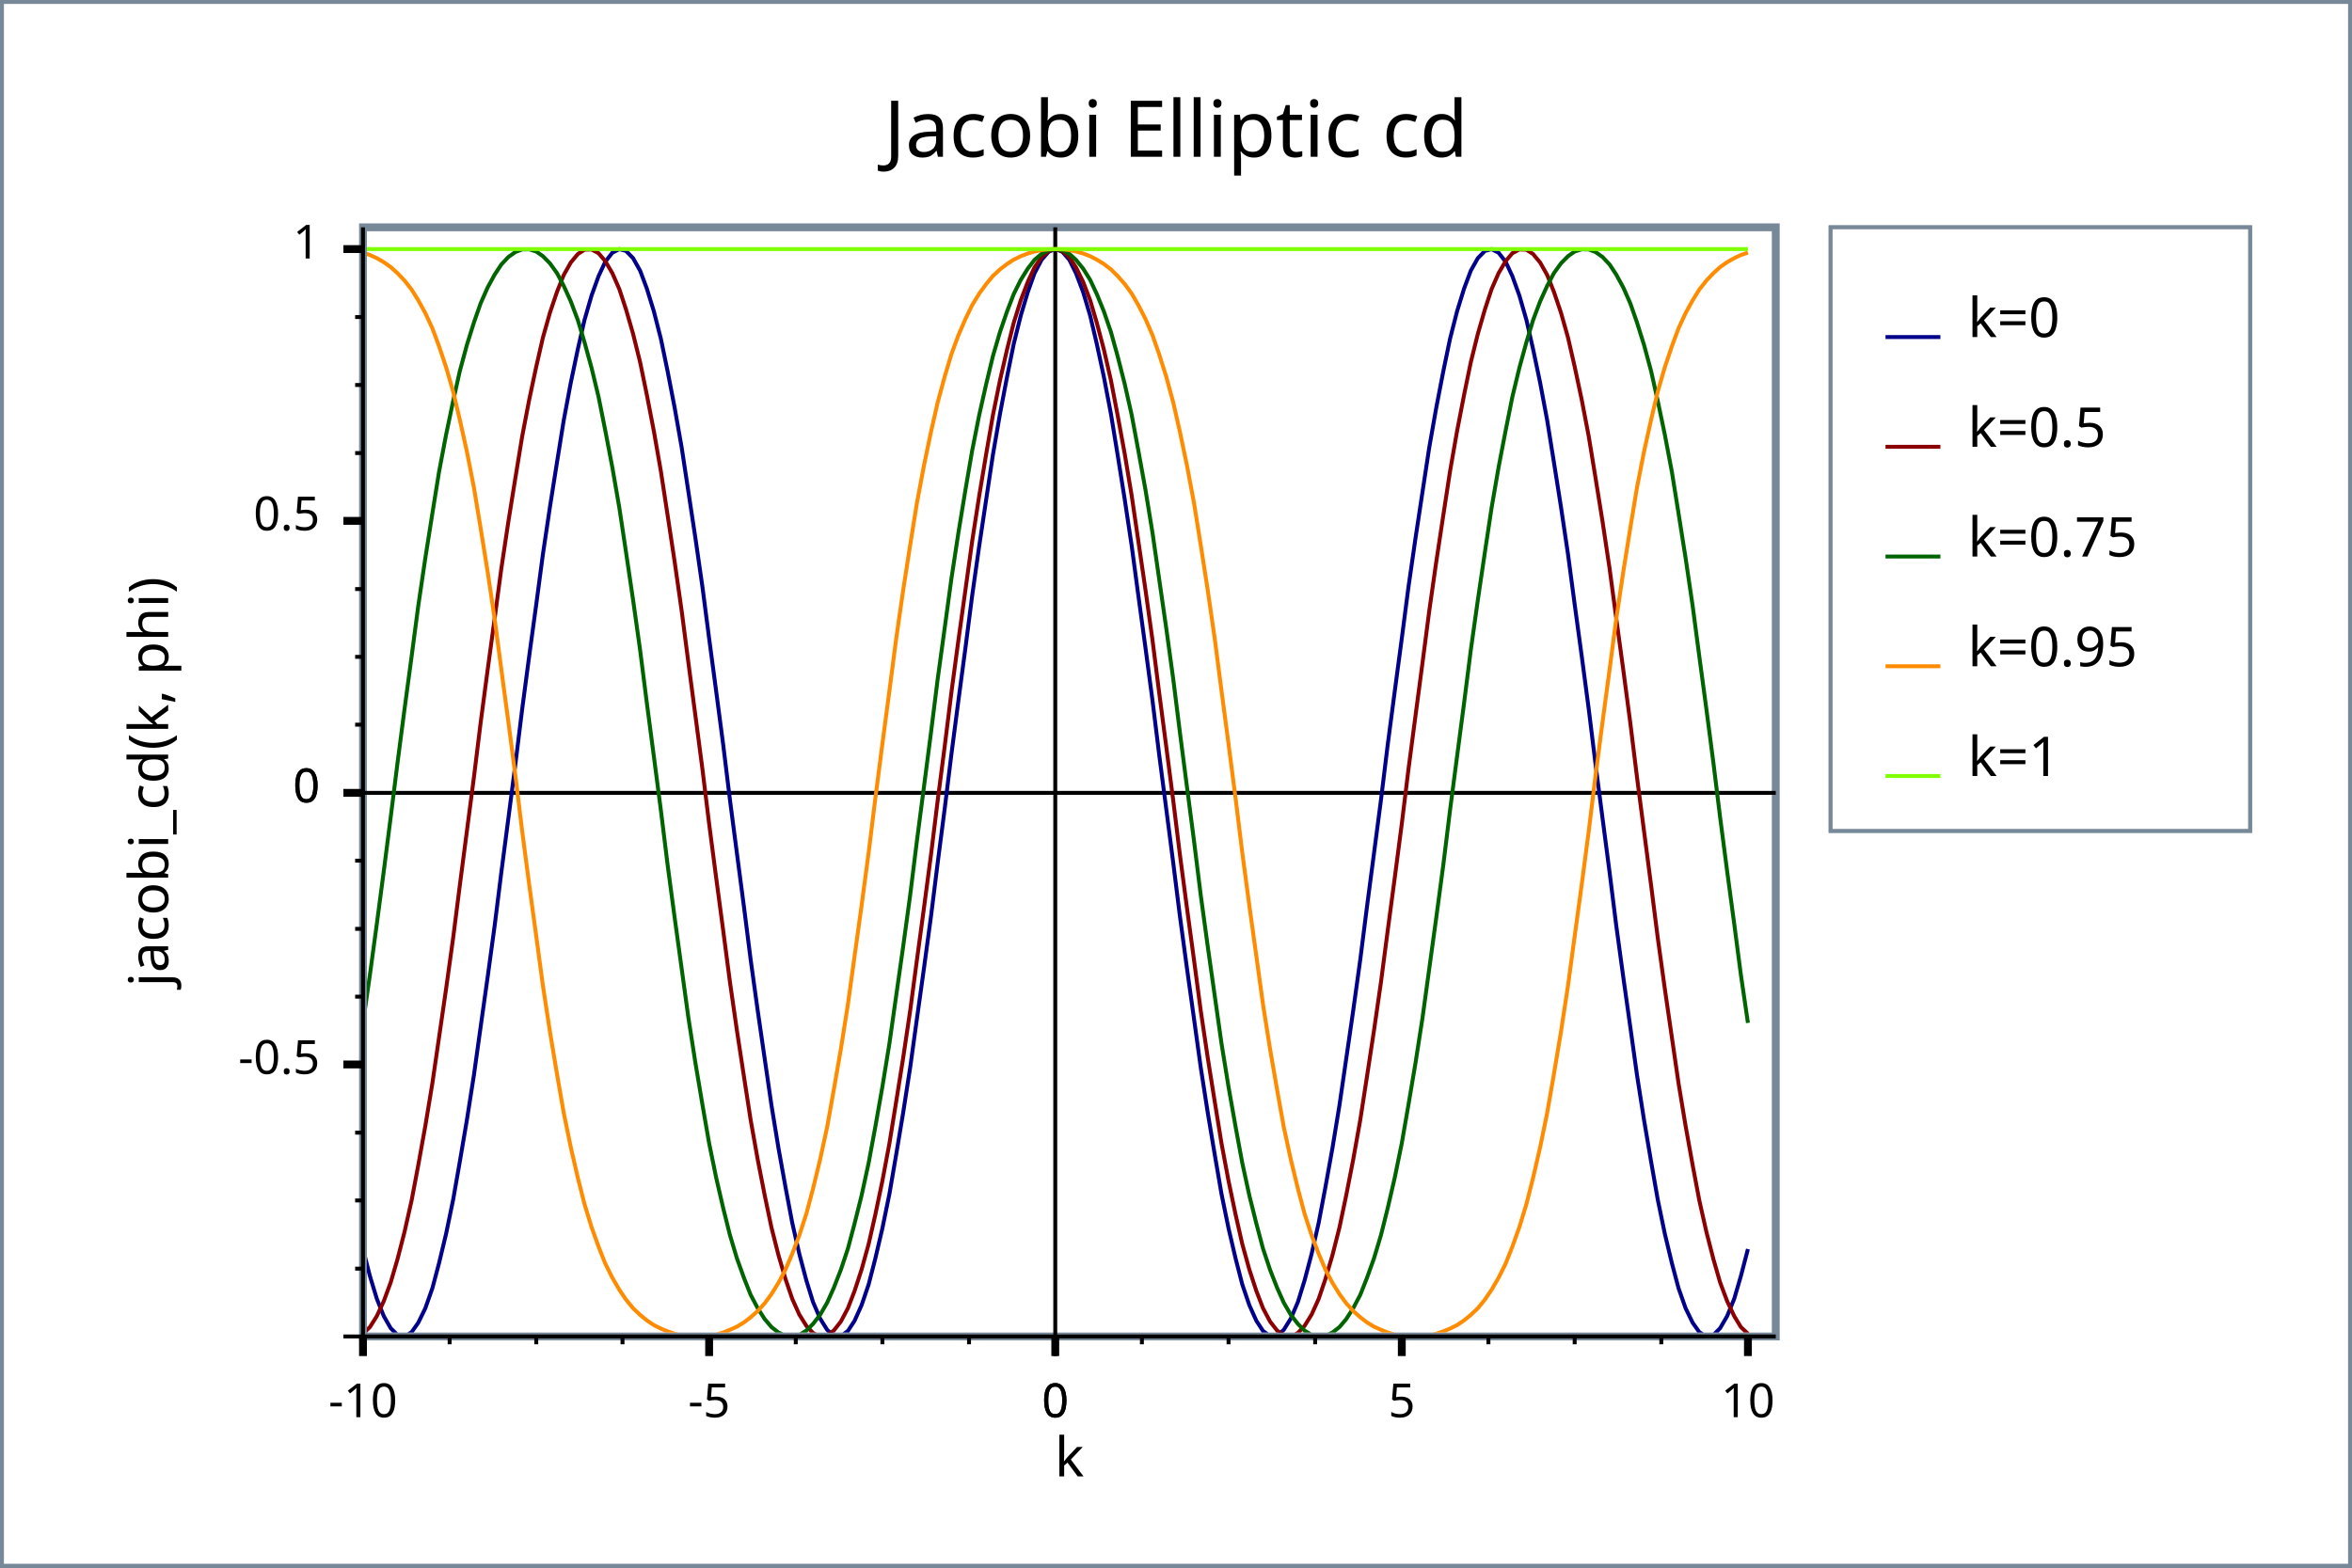
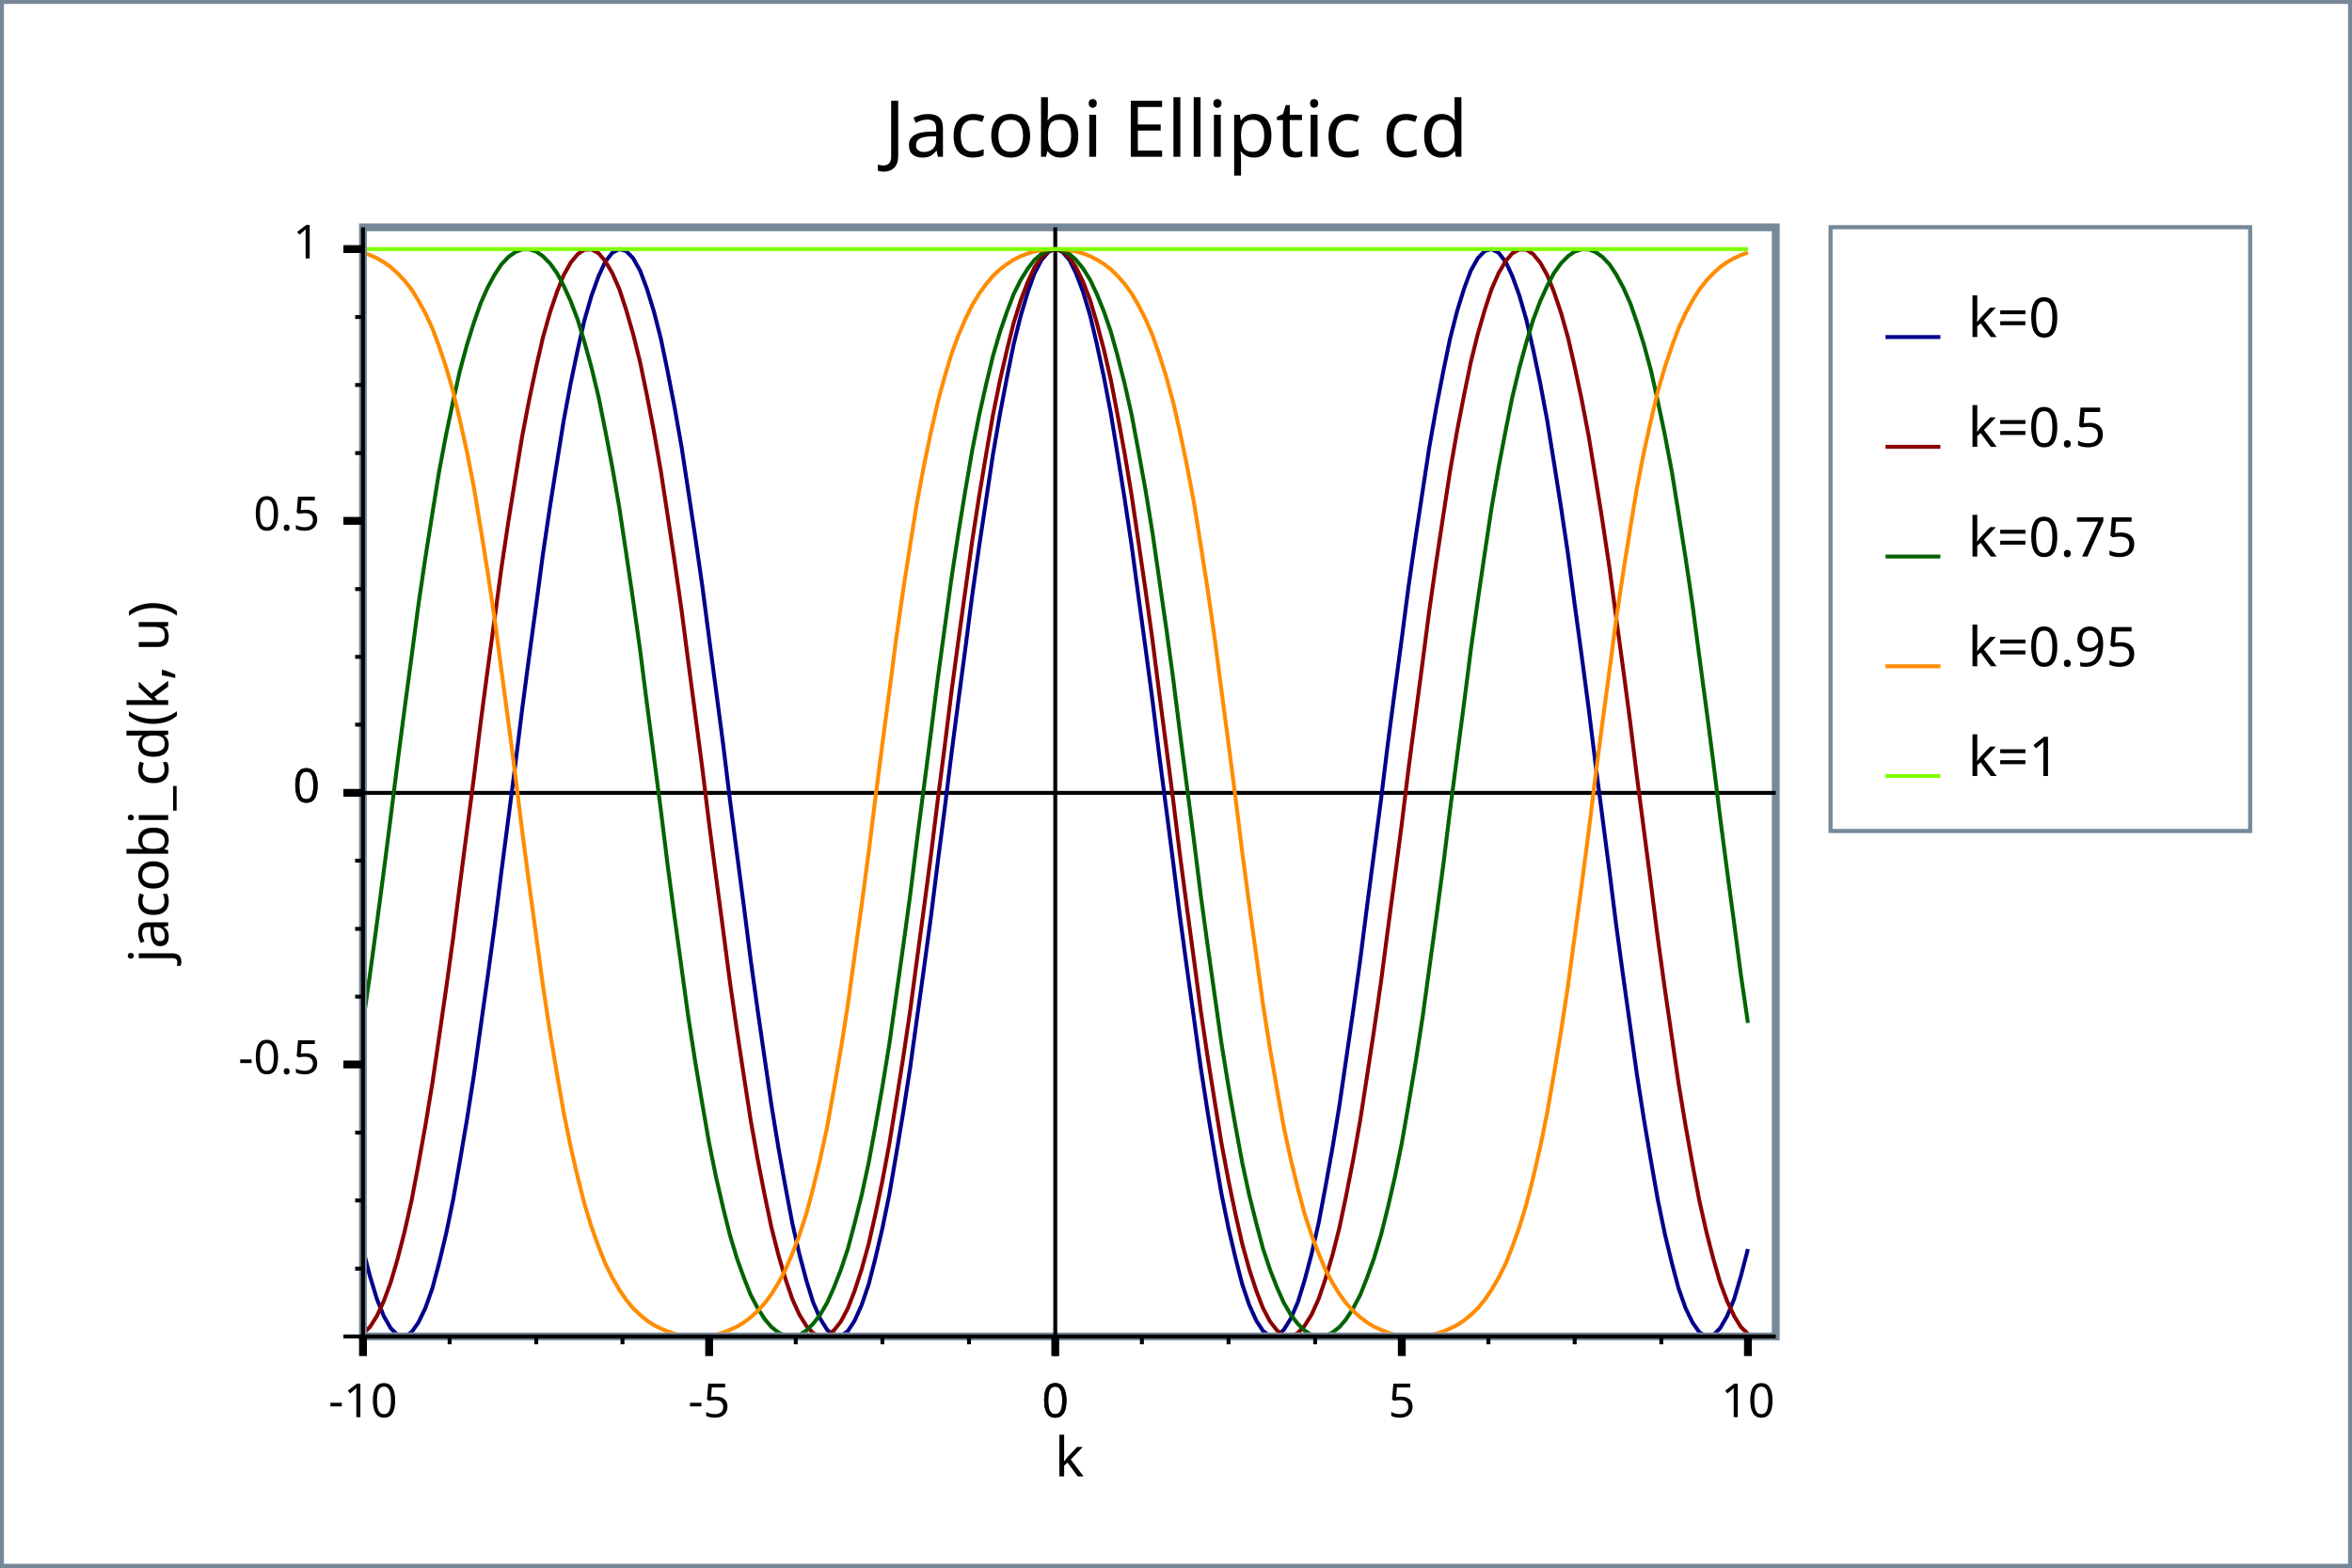
<svg xmlns="http://www.w3.org/2000/svg" width="600" height="400" version="1.1">
  <meta name="copyright" content="John Maddock" />
  <meta name="date" content="2008" />
  <clipPath id="plot_window">
    <rect x="93.6" y="59" width="358.4" height="281" />
  </clipPath>
  <g id="imageBackground" stroke="rgb(119,136,153)" fill="rgb(255,255,255)" stroke-width="2">
    <rect x="0" y="0" width="600" height="400" />
  </g>
  <g id="plotBackground" stroke="rgb(119,136,153)" fill="rgb(255,255,255)" stroke-width="2">
    <rect x="92.6" y="58" width="360.4" height="283" />
  </g>
  <g id="yMinorGrid" stroke="rgb(200,220,255)" stroke-width="0.5" />
  <g id="yMajorGrid" stroke="rgb(200,220,255)" stroke-width="1" />
  <g id="xMinorGrid" stroke="rgb(200,220,255)" stroke-width="0.5" />
  <g id="xMajorGrid" stroke="rgb(200,220,255)" stroke-width="1" />
  <g id="yAxis" stroke="rgb(0,0,0)" stroke-width="1">
    <line x1="269.2" y1="58" x2="269.2" y2="346" />
    <line x1="92.6" y1="58" x2="92.6" y2="341" />
  </g>
  <g id="xAxis" stroke="rgb(0,0,0)" stroke-width="1">
    <line x1="87.6" y1="202.3" x2="453" y2="202.3" />
    <line x1="87.6" y1="341" x2="453" y2="341" />
  </g>
  <g id="yMinorTicks" stroke="rgb(0,0,0)" stroke-width="1">
    <path d="M90.6,184.9 L92.6,184.9 M90.6,167.6 L92.6,167.6 M90.6,150.3 L92.6,150.3 M90.6,115.6 L92.6,115.6 M90.6,98.23 L92.6,98.23 M90.6,80.89 L92.6,80.89 M90.6,202.3 L92.6,202.3 M90.6,219.6 L92.6,219.6 M90.6,237 L92.6,237 M90.6,254.3 L92.6,254.3 M90.6,271.6 L92.6,271.6 M90.6,289 L92.6,289 M90.6,306.3 L92.6,306.3 M90.6,323.7 L92.6,323.7 " fill="none" />
  </g>
  <g id="xMinorTicks" stroke="rgb(0,0,0)" stroke-width="1">
    <path d="M291.3,341 L291.3,343 M313.4,341 L313.4,343 M335.5,341 L335.5,343 M379.7,341 L379.7,343 M401.7,341 L401.7,343 M423.8,341 L423.8,343 M247.2,341 L247.2,343 M225.1,341 L225.1,343 M203,341 L203,343 M158.8,341 L158.8,343 M136.8,341 L136.8,343 M114.7,341 L114.7,343 " fill="none" />
  </g>
  <g id="yMajorTicks" stroke="rgb(0,0,0)" stroke-width="2">
    <path d="M87.6,202.3 L92.6,202.3 M87.6,132.9 L92.6,132.9 M87.6,63.55 L92.6,63.55 M87.6,202.3 L92.6,202.3 M87.6,271.6 L92.6,271.6 " fill="none" />
  </g>
  <g id="xMajorTicks" stroke="rgb(0,0,0)" stroke-width="2">
    <path d="M269.2,341 L269.2,346 M357.6,341 L357.6,346 M445.9,341 L445.9,346 M269.2,341 L269.2,346 M180.9,341 L180.9,346 M92.6,341 L92.6,346 " fill="none" />
  </g>
  <g id="xTicksValues">
    <text x="269.2" y="361.6" text-anchor="middle" font-size="12" font-family="Verdana">0</text>
    <text x="357.6" y="361.6" text-anchor="middle" font-size="12" font-family="Verdana">5</text>
    <text x="445.9" y="361.6" text-anchor="middle" font-size="12" font-family="Verdana">10</text>
    <text x="269.2" y="361.6" text-anchor="middle" font-size="12" font-family="Verdana">0</text>
    <text x="180.9" y="361.6" text-anchor="middle" font-size="12" font-family="Verdana">-5</text>
    <text x="92.6" y="361.6" text-anchor="middle" font-size="12" font-family="Verdana">-10</text>
  </g>
  <g id="yTicksValues">
    <text x="81.6" y="204.7" text-anchor="end" font-size="12" font-family="Verdana">0</text>
    <text x="81.6" y="135.3" text-anchor="end" font-size="12" font-family="Verdana">0.5</text>
    <text x="81.6" y="65.95" text-anchor="end" font-size="12" font-family="Verdana">1</text>
    <text x="81.6" y="204.7" text-anchor="end" font-size="12" font-family="Verdana">0</text>
    <text x="81.6" y="274" text-anchor="end" font-size="12" font-family="Verdana">-0.5</text>
  </g>
  <g id="yLabel">
-     <text x="42.9" y="199.5" text-anchor="middle" transform="rotate(-90 42.9 199.5 )" font-size="14" font-family="Verdana">jacobi_cd(k, phi)</text>
+     <text x="42.9" y="199.5" text-anchor="middle" transform="rotate(-90 42.9 199.5 )" font-size="14" font-family="Verdana">jacobi_cd(k, u)</text>
  </g>
  <g id="xLabel">
    <text x="272.8" y="376.7" text-anchor="middle" font-size="14" font-family="Verdana">k</text>
  </g>
  <g id="plotLines" stroke-width="2">
    <g clip-path="url(#plot_window)" stroke="rgb(0,0,139)" stroke-width="1">
      <path d="M92.6,318.7 L94.37,325.6 L96.13,331.4 L97.9,335.8 L99.67,338.9 L101.4,340.6 L103.2,341 L105,339.9 L106.7,337.5 L108.5,333.8 L110.3,328.7 L112,322.3 L113.8,314.8 L115.6,306.1 L117.3,296.4 L119.1,285.8 L120.9,274.3 L122.6,262.1 L124.4,249.3 L126.2,236.1 L127.9,222.5 L129.7,208.7 L131.5,194.8 L133.2,181 L135,167.4 L136.8,154.2 L138.5,141.4 L140.3,129.3 L142.1,117.9 L143.8,107.3 L145.6,97.69 L147.4,89.11 L149.1,81.67 L150.9,75.43 L152.7,70.45 L154.4,66.8 L156.2,64.49 L158,63.57 L159.7,64.03 L161.5,65.87 L163.3,69.07 L165,73.61 L166.8,79.43 L168.6,86.48 L170.3,94.68 L172.1,104 L173.9,114.2 L175.6,125.4 L177.4,137.3 L179.2,149.8 L180.9,162.9 L182.7,176.4 L184.5,190.1 L186.2,204 L188,217.8 L189.8,231.5 L191.5,244.9 L193.3,257.9 L195.1,270.3 L196.8,282 L198.6,293 L200.4,303 L202.1,312 L203.9,319.9 L205.7,326.7 L207.4,332.2 L209.2,336.4 L211,339.3 L212.7,340.8 L214.5,340.9 L216.3,339.6 L218,337 L219.8,333 L221.6,327.7 L223.3,321.1 L225.1,313.4 L226.9,304.6 L228.6,294.7 L230.4,283.9 L232.2,272.3 L233.9,260 L235.7,247.1 L237.5,233.8 L239.2,220.2 L241,206.3 L242.7,192.5 L244.5,178.7 L246.3,165.2 L248,152 L249.8,139.3 L251.6,127.3 L253.3,116 L255.1,105.6 L256.9,96.17 L258.6,87.78 L260.4,80.53 L262.2,74.5 L263.9,69.75 L265.7,66.31 L267.5,64.24 L269.2,63.55 L271,64.24 L272.8,66.31 L274.5,69.75 L276.3,74.5 L278.1,80.53 L279.8,87.78 L281.6,96.17 L283.4,105.6 L285.1,116 L286.9,127.3 L288.7,139.3 L290.4,152 L292.2,165.2 L294,178.7 L295.7,192.5 L297.5,206.3 L299.3,220.2 L301,233.8 L302.8,247.1 L304.6,260 L306.3,272.3 L308.1,283.9 L309.9,294.7 L311.6,304.6 L313.4,313.4 L315.2,321.1 L316.9,327.7 L318.7,333 L320.5,337 L322.2,339.6 L324,340.9 L325.8,340.8 L327.5,339.3 L329.3,336.4 L331.1,332.2 L332.8,326.7 L334.6,319.9 L336.4,312 L338.1,303 L339.9,293 L341.7,282 L343.4,270.3 L345.2,257.9 L347,244.9 L348.7,231.5 L350.5,217.8 L352.3,204 L354,190.1 L355.8,176.4 L357.6,162.9 L359.3,149.8 L361.1,137.3 L362.9,125.4 L364.6,114.2 L366.4,104 L368.2,94.68 L369.9,86.48 L371.7,79.43 L373.5,73.61 L375.2,69.07 L377,65.87 L378.8,64.03 L380.5,63.57 L382.3,64.49 L384.1,66.8 L385.8,70.45 L387.6,75.43 L389.4,81.67 L391.1,89.11 L392.9,97.69 L394.7,107.3 L396.4,117.9 L398.2,129.3 L400,141.4 L401.7,154.2 L403.5,167.4 L405.3,181 L407,194.8 L408.8,208.7 L410.6,222.5 L412.3,236.1 L414.1,249.3 L415.9,262.1 L417.6,274.3 L419.4,285.8 L421.2,296.4 L422.9,306.1 L424.7,314.8 L426.5,322.3 L428.2,328.7 L430,333.8 L431.8,337.5 L433.5,339.9 L435.3,341 L437.1,340.6 L438.8,338.9 L440.6,335.8 L442.4,331.4 L444.1,325.6 L445.9,318.7 " fill="none" />
    </g>
    <g clip-path="url(#plot_window)" stroke="rgb(139,0,0)" stroke-width="1">
      <path d="M92.6,340.3 L94.37,338.6 L96.13,335.8 L97.9,332 L99.67,327.2 L101.4,321.3 L103.2,314.3 L105,306.3 L106.7,297.3 L108.5,287.3 L110.3,276.4 L112,264.7 L113.8,252.3 L115.6,239.3 L117.3,225.9 L119.1,212.1 L120.9,198.3 L122.6,184.5 L124.4,170.9 L126.2,157.7 L127.9,145 L129.7,133 L131.5,121.8 L133.2,111.4 L135,102 L136.8,93.54 L138.5,86.13 L140.3,79.76 L142.1,74.45 L143.8,70.19 L145.6,66.99 L147.4,64.83 L149.1,63.72 L150.9,63.65 L152.7,64.61 L154.4,66.62 L156.2,69.68 L158,73.79 L159.7,78.96 L161.5,85.18 L163.3,92.44 L165,100.7 L166.8,110 L168.6,120.3 L170.3,131.4 L172.1,143.3 L173.9,155.9 L175.6,169 L177.4,182.6 L179.2,196.3 L180.9,210.2 L182.7,224 L184.5,237.5 L186.2,250.5 L188,263 L189.8,274.8 L191.5,285.8 L193.3,295.9 L195.1,305.1 L196.8,313.2 L198.6,320.3 L200.4,326.4 L202.1,331.4 L203.9,335.4 L205.7,338.3 L207.4,340.1 L209.2,341 L211,340.7 L212.7,339.5 L214.5,337.2 L216.3,333.8 L218,329.4 L219.8,323.9 L221.6,317.4 L223.3,309.9 L225.1,301.3 L226.9,291.7 L228.6,281.2 L230.4,269.9 L232.2,257.8 L233.9,245 L235.7,231.7 L237.5,218.1 L239.2,204.3 L241,190.4 L242.7,176.7 L244.5,163.3 L246.3,150.4 L248,138.1 L249.8,126.5 L251.6,115.7 L253.3,105.9 L255.1,97.04 L256.9,89.19 L258.6,82.37 L260.4,76.61 L262.2,71.9 L263.9,68.24 L265.7,65.63 L267.5,64.07 L269.2,63.55 L271,64.07 L272.8,65.63 L274.5,68.24 L276.3,71.9 L278.1,76.61 L279.8,82.37 L281.6,89.19 L283.4,97.04 L285.1,105.9 L286.9,115.7 L288.7,126.5 L290.4,138.1 L292.2,150.4 L294,163.3 L295.7,176.7 L297.5,190.4 L299.3,204.3 L301,218.1 L302.8,231.7 L304.6,245 L306.3,257.8 L308.1,269.9 L309.9,281.2 L311.6,291.7 L313.4,301.3 L315.2,309.9 L316.9,317.4 L318.7,323.9 L320.5,329.4 L322.2,333.8 L324,337.2 L325.8,339.5 L327.5,340.7 L329.3,341 L331.1,340.1 L332.8,338.3 L334.6,335.4 L336.4,331.4 L338.1,326.4 L339.9,320.3 L341.7,313.2 L343.4,305.1 L345.2,295.9 L347,285.8 L348.7,274.8 L350.5,263 L352.3,250.5 L354,237.5 L355.8,224 L357.6,210.2 L359.3,196.3 L361.1,182.6 L362.9,169 L364.6,155.9 L366.4,143.3 L368.2,131.4 L369.9,120.3 L371.7,110 L373.5,100.7 L375.2,92.44 L377,85.18 L378.8,78.96 L380.5,73.79 L382.3,69.68 L384.1,66.62 L385.8,64.61 L387.6,63.65 L389.4,63.72 L391.1,64.83 L392.9,66.99 L394.7,70.19 L396.4,74.45 L398.2,79.76 L400,86.13 L401.7,93.54 L403.5,102 L405.3,111.4 L407,121.8 L408.8,133 L410.6,145 L412.3,157.7 L414.1,170.9 L415.9,184.5 L417.6,198.3 L419.4,212.1 L421.2,225.9 L422.9,239.3 L424.7,252.3 L426.5,264.7 L428.2,276.4 L430,287.3 L431.8,297.3 L433.5,306.3 L435.3,314.3 L437.1,321.3 L438.8,327.2 L440.6,332 L442.4,335.8 L444.1,338.6 L445.9,340.3 " fill="none" />
    </g>
    <g clip-path="url(#plot_window)" stroke="rgb(0,100,0)" stroke-width="1">
      <path d="M92.6,261 L94.37,248.7 L96.13,235.7 L97.9,222.3 L99.67,208.5 L101.4,194.7 L103.2,180.9 L105,167.5 L106.7,154.6 L108.5,142.4 L110.3,131 L112,120.4 L113.8,110.9 L115.6,102.3 L117.3,94.69 L119.1,88.03 L120.9,82.29 L122.6,77.42 L124.4,73.35 L126.2,70.05 L127.9,67.47 L129.7,65.56 L131.5,64.29 L133.2,63.64 L135,63.61 L136.8,64.18 L138.5,65.37 L140.3,67.2 L142.1,69.7 L143.8,72.92 L145.6,76.88 L147.4,81.66 L149.1,87.29 L150.9,93.83 L152.7,101.3 L154.4,109.8 L156.2,119.2 L158,129.6 L159.7,140.9 L161.5,153.1 L163.3,165.9 L165,179.3 L166.8,193 L168.6,206.8 L170.3,220.6 L172.1,234.1 L173.9,247.2 L175.6,259.6 L177.4,271.2 L179.2,281.9 L180.9,291.7 L182.7,300.5 L184.5,308.3 L186.2,315.1 L188,321.1 L189.8,326.1 L191.5,330.4 L193.3,333.8 L195.1,336.6 L196.8,338.6 L198.6,340 L200.4,340.8 L202.1,341 L203.9,340.6 L205.7,339.5 L207.4,337.8 L209.2,335.5 L211,332.4 L212.7,328.6 L214.5,324 L216.3,318.6 L218,312.2 L219.8,305 L221.6,296.7 L223.3,287.5 L225.1,277.3 L226.9,266.2 L228.6,254.2 L230.4,241.5 L232.2,228.3 L233.9,214.6 L235.7,200.8 L237.5,186.9 L239.2,173.3 L241,160.2 L242.7,147.7 L244.5,135.9 L246.3,124.9 L248,115 L249.8,105.9 L251.6,97.91 L253.3,90.84 L255.1,84.71 L256.9,79.46 L258.6,75.04 L260.4,71.41 L262.2,68.52 L263.9,66.32 L265.7,64.77 L267.5,63.85 L269.2,63.55 L271,63.85 L272.8,64.77 L274.5,66.32 L276.3,68.52 L278.1,71.41 L279.8,75.04 L281.6,79.46 L283.4,84.71 L285.1,90.84 L286.9,97.91 L288.7,105.9 L290.4,115 L292.2,124.9 L294,135.9 L295.7,147.7 L297.5,160.2 L299.3,173.3 L301,186.9 L302.8,200.8 L304.6,214.6 L306.3,228.3 L308.1,241.5 L309.9,254.2 L311.6,266.2 L313.4,277.3 L315.2,287.5 L316.9,296.7 L318.7,305 L320.5,312.2 L322.2,318.6 L324,324 L325.8,328.6 L327.5,332.4 L329.3,335.5 L331.1,337.8 L332.8,339.5 L334.6,340.6 L336.4,341 L338.1,340.8 L339.9,340 L341.7,338.6 L343.4,336.6 L345.2,333.8 L347,330.4 L348.7,326.1 L350.5,321.1 L352.3,315.1 L354,308.3 L355.8,300.5 L357.6,291.7 L359.3,281.9 L361.1,271.2 L362.9,259.6 L364.6,247.2 L366.4,234.1 L368.2,220.6 L369.9,206.8 L371.7,193 L373.5,179.3 L375.2,165.9 L377,153.1 L378.8,140.9 L380.5,129.6 L382.3,119.2 L384.1,109.8 L385.8,101.3 L387.6,93.83 L389.4,87.29 L391.1,81.66 L392.9,76.88 L394.7,72.92 L396.4,69.7 L398.2,67.2 L400,65.37 L401.7,64.18 L403.5,63.61 L405.3,63.64 L407,64.29 L408.8,65.56 L410.6,67.47 L412.3,70.05 L414.1,73.35 L415.9,77.42 L417.6,82.29 L419.4,88.03 L421.2,94.69 L422.9,102.3 L424.7,110.9 L426.5,120.4 L428.2,131 L430,142.4 L431.8,154.6 L433.5,167.5 L435.3,180.9 L437.1,194.7 L438.8,208.5 L440.6,222.3 L442.4,235.7 L444.1,248.7 L445.9,261 " fill="none" />
    </g>
    <g clip-path="url(#plot_window)" stroke="rgb(255,140,0)" stroke-width="1">
      <path d="M92.6,64.46 L94.37,65.07 L96.13,65.87 L97.9,66.89 L99.67,68.15 L101.4,69.7 L103.2,71.59 L105,73.88 L106.7,76.62 L108.5,79.89 L110.3,83.77 L112,88.35 L113.8,93.7 L115.6,99.92 L117.3,107.1 L119.1,115.2 L120.9,124.4 L122.6,134.7 L124.4,145.9 L126.2,158 L127.9,170.9 L129.7,184.3 L131.5,198.1 L133.2,212 L135,225.7 L136.8,238.9 L138.5,251.5 L140.3,263.3 L142.1,274.1 L143.8,283.9 L145.6,292.7 L147.4,300.5 L149.1,307.2 L150.9,313.1 L152.7,318.1 L154.4,322.4 L156.2,326 L158,329.1 L159.7,331.6 L161.5,333.8 L163.3,335.5 L165,336.9 L166.8,338.1 L168.6,339 L170.3,339.7 L172.1,340.3 L173.9,340.7 L175.6,340.9 L177.4,341 L179.2,341 L180.9,340.8 L182.7,340.5 L184.5,340 L186.2,339.3 L188,338.5 L189.8,337.4 L191.5,336.1 L193.3,334.5 L195.1,332.5 L196.8,330.2 L198.6,327.3 L200.4,323.9 L202.1,319.9 L203.9,315.2 L205.7,309.7 L207.4,303.3 L209.2,295.9 L211,287.6 L212.7,278.1 L214.5,267.7 L216.3,256.3 L218,244 L219.8,231 L221.6,217.5 L223.3,203.7 L225.1,189.8 L226.9,176.2 L228.6,163.1 L230.4,150.6 L232.2,139 L233.9,128.4 L235.7,118.8 L237.5,110.2 L239.2,102.7 L241,96.08 L242.7,90.39 L244.5,85.51 L246.3,81.36 L248,77.86 L249.8,74.91 L251.6,72.45 L253.3,70.41 L255.1,68.73 L256.9,67.36 L258.6,66.25 L260.4,65.37 L262.2,64.68 L263.9,64.17 L265.7,63.82 L267.5,63.62 L269.2,63.55 L271,63.62 L272.8,63.82 L274.5,64.17 L276.3,64.68 L278.1,65.37 L279.8,66.25 L281.6,67.36 L283.4,68.73 L285.1,70.41 L286.9,72.45 L288.7,74.91 L290.4,77.86 L292.2,81.36 L294,85.51 L295.7,90.39 L297.5,96.08 L299.3,102.7 L301,110.2 L302.8,118.8 L304.6,128.4 L306.3,139 L308.1,150.6 L309.9,163.1 L311.6,176.2 L313.4,189.8 L315.2,203.7 L316.9,217.5 L318.7,231 L320.5,244 L322.2,256.3 L324,267.7 L325.8,278.1 L327.5,287.6 L329.3,295.9 L331.1,303.3 L332.8,309.7 L334.6,315.2 L336.4,319.9 L338.1,323.9 L339.9,327.3 L341.7,330.2 L343.4,332.5 L345.2,334.5 L347,336.1 L348.7,337.4 L350.5,338.5 L352.3,339.3 L354,340 L355.8,340.5 L357.6,340.8 L359.3,341 L361.1,341 L362.9,340.9 L364.6,340.7 L366.4,340.3 L368.2,339.7 L369.9,339 L371.7,338.1 L373.5,336.9 L375.2,335.5 L377,333.8 L378.8,331.6 L380.5,329.1 L382.3,326 L384.1,322.4 L385.8,318.1 L387.6,313.1 L389.4,307.2 L391.1,300.5 L392.9,292.7 L394.7,283.9 L396.4,274.1 L398.2,263.3 L400,251.5 L401.7,238.9 L403.5,225.7 L405.3,212 L407,198.1 L408.8,184.3 L410.6,170.9 L412.3,158 L414.1,145.9 L415.9,134.7 L417.6,124.4 L419.4,115.2 L421.2,107.1 L422.9,99.92 L424.7,93.7 L426.5,88.35 L428.2,83.77 L430,79.89 L431.8,76.62 L433.5,73.88 L435.3,71.59 L437.1,69.7 L438.8,68.15 L440.6,66.89 L442.4,65.87 L444.1,65.07 L445.9,64.46 " fill="none" />
    </g>
    <g clip-path="url(#plot_window)" stroke="rgb(127,255,0)" stroke-width="1">
      <path d="M92.6,63.55 L94.37,63.55 L96.13,63.55 L97.9,63.55 L99.67,63.55 L101.4,63.55 L103.2,63.55 L105,63.55 L106.7,63.55 L108.5,63.55 L110.3,63.55 L112,63.55 L113.8,63.55 L115.6,63.55 L117.3,63.55 L119.1,63.55 L120.9,63.55 L122.6,63.55 L124.4,63.55 L126.2,63.55 L127.9,63.55 L129.7,63.55 L131.5,63.55 L133.2,63.55 L135,63.55 L136.8,63.55 L138.5,63.55 L140.3,63.55 L142.1,63.55 L143.8,63.55 L145.6,63.55 L147.4,63.55 L149.1,63.55 L150.9,63.55 L152.7,63.55 L154.4,63.55 L156.2,63.55 L158,63.55 L159.7,63.55 L161.5,63.55 L163.3,63.55 L165,63.55 L166.8,63.55 L168.6,63.55 L170.3,63.55 L172.1,63.55 L173.9,63.55 L175.6,63.55 L177.4,63.55 L179.2,63.55 L180.9,63.55 L182.7,63.55 L184.5,63.55 L186.2,63.55 L188,63.55 L189.8,63.55 L191.5,63.55 L193.3,63.55 L195.1,63.55 L196.8,63.55 L198.6,63.55 L200.4,63.55 L202.1,63.55 L203.9,63.55 L205.7,63.55 L207.4,63.55 L209.2,63.55 L211,63.55 L212.7,63.55 L214.5,63.55 L216.3,63.55 L218,63.55 L219.8,63.55 L221.6,63.55 L223.3,63.55 L225.1,63.55 L226.9,63.55 L228.6,63.55 L230.4,63.55 L232.2,63.55 L233.9,63.55 L235.7,63.55 L237.5,63.55 L239.2,63.55 L241,63.55 L242.7,63.55 L244.5,63.55 L246.3,63.55 L248,63.55 L249.8,63.55 L251.6,63.55 L253.3,63.55 L255.1,63.55 L256.9,63.55 L258.6,63.55 L260.4,63.55 L262.2,63.55 L263.9,63.55 L265.7,63.55 L267.5,63.55 L269.2,63.55 L271,63.55 L272.8,63.55 L274.5,63.55 L276.3,63.55 L278.1,63.55 L279.8,63.55 L281.6,63.55 L283.4,63.55 L285.1,63.55 L286.9,63.55 L288.7,63.55 L290.4,63.55 L292.2,63.55 L294,63.55 L295.7,63.55 L297.5,63.55 L299.3,63.55 L301,63.55 L302.8,63.55 L304.6,63.55 L306.3,63.55 L308.1,63.55 L309.9,63.55 L311.6,63.55 L313.4,63.55 L315.2,63.55 L316.9,63.55 L318.7,63.55 L320.5,63.55 L322.2,63.55 L324,63.55 L325.8,63.55 L327.5,63.55 L329.3,63.55 L331.1,63.55 L332.8,63.55 L334.6,63.55 L336.4,63.55 L338.1,63.55 L339.9,63.55 L341.7,63.55 L343.4,63.55 L345.2,63.55 L347,63.55 L348.7,63.55 L350.5,63.55 L352.3,63.55 L354,63.55 L355.8,63.55 L357.6,63.55 L359.3,63.55 L361.1,63.55 L362.9,63.55 L364.6,63.55 L366.4,63.55 L368.2,63.55 L369.9,63.55 L371.7,63.55 L373.5,63.55 L375.2,63.55 L377,63.55 L378.8,63.55 L380.5,63.55 L382.3,63.55 L384.1,63.55 L385.8,63.55 L387.6,63.55 L389.4,63.55 L391.1,63.55 L392.9,63.55 L394.7,63.55 L396.4,63.55 L398.2,63.55 L400,63.55 L401.7,63.55 L403.5,63.55 L405.3,63.55 L407,63.55 L408.8,63.55 L410.6,63.55 L412.3,63.55 L414.1,63.55 L415.9,63.55 L417.6,63.55 L419.4,63.55 L421.2,63.55 L422.9,63.55 L424.7,63.55 L426.5,63.55 L428.2,63.55 L430,63.55 L431.8,63.55 L433.5,63.55 L435.3,63.55 L437.1,63.55 L438.8,63.55 L440.6,63.55 L442.4,63.55 L444.1,63.55 L445.9,63.55 " fill="none" />
    </g>
  </g>
  <g id="plotPoints" clip-path="url(#plot_window)" />
  <g id="legendBackground" stroke="rgb(119,136,153)" fill="rgb(255,255,255)" stroke-width="1">
    <rect x="467" y="58" width="107" height="154" />
    <rect x="467" y="58" width="107" height="154" />
  </g>
  <g id="legendPoints">
    <g stroke="rgb(0,0,139)" fill="rgb(255,255,255)" stroke-width="1">
      <line x1="481" y1="86" x2="495" y2="86" />
    </g>
    <g stroke="rgb(139,0,0)" fill="rgb(255,255,255)" stroke-width="1">
      <line x1="481" y1="114" x2="495" y2="114" />
    </g>
    <g stroke="rgb(0,100,0)" fill="rgb(255,255,255)" stroke-width="1">
      <line x1="481" y1="142" x2="495" y2="142" />
    </g>
    <g stroke="rgb(255,140,0)" fill="rgb(255,255,255)" stroke-width="1">
      <line x1="481" y1="170" x2="495" y2="170" />
    </g>
    <g stroke="rgb(127,255,0)" fill="rgb(255,255,255)" stroke-width="1">
      <line x1="481" y1="198" x2="495" y2="198" />
    </g>
  </g>
  <g id="legendText">
    <text x="502" y="86" font-size="14" font-family="Verdana">k=0</text>
    <text x="502" y="114" font-size="14" font-family="Verdana">k=0.5</text>
    <text x="502" y="142" font-size="14" font-family="Verdana">k=0.75</text>
    <text x="502" y="170" font-size="14" font-family="Verdana">k=0.95</text>
    <text x="502" y="198" font-size="14" font-family="Verdana">k=1</text>
  </g>
  <g id="title">
    <text x="300" y="40" text-anchor="middle" font-size="20" font-family="Verdana">Jacobi Elliptic cd</text>
  </g>
  <g id="plotXValues" />
  <g id="plotYValues" />
</svg>
